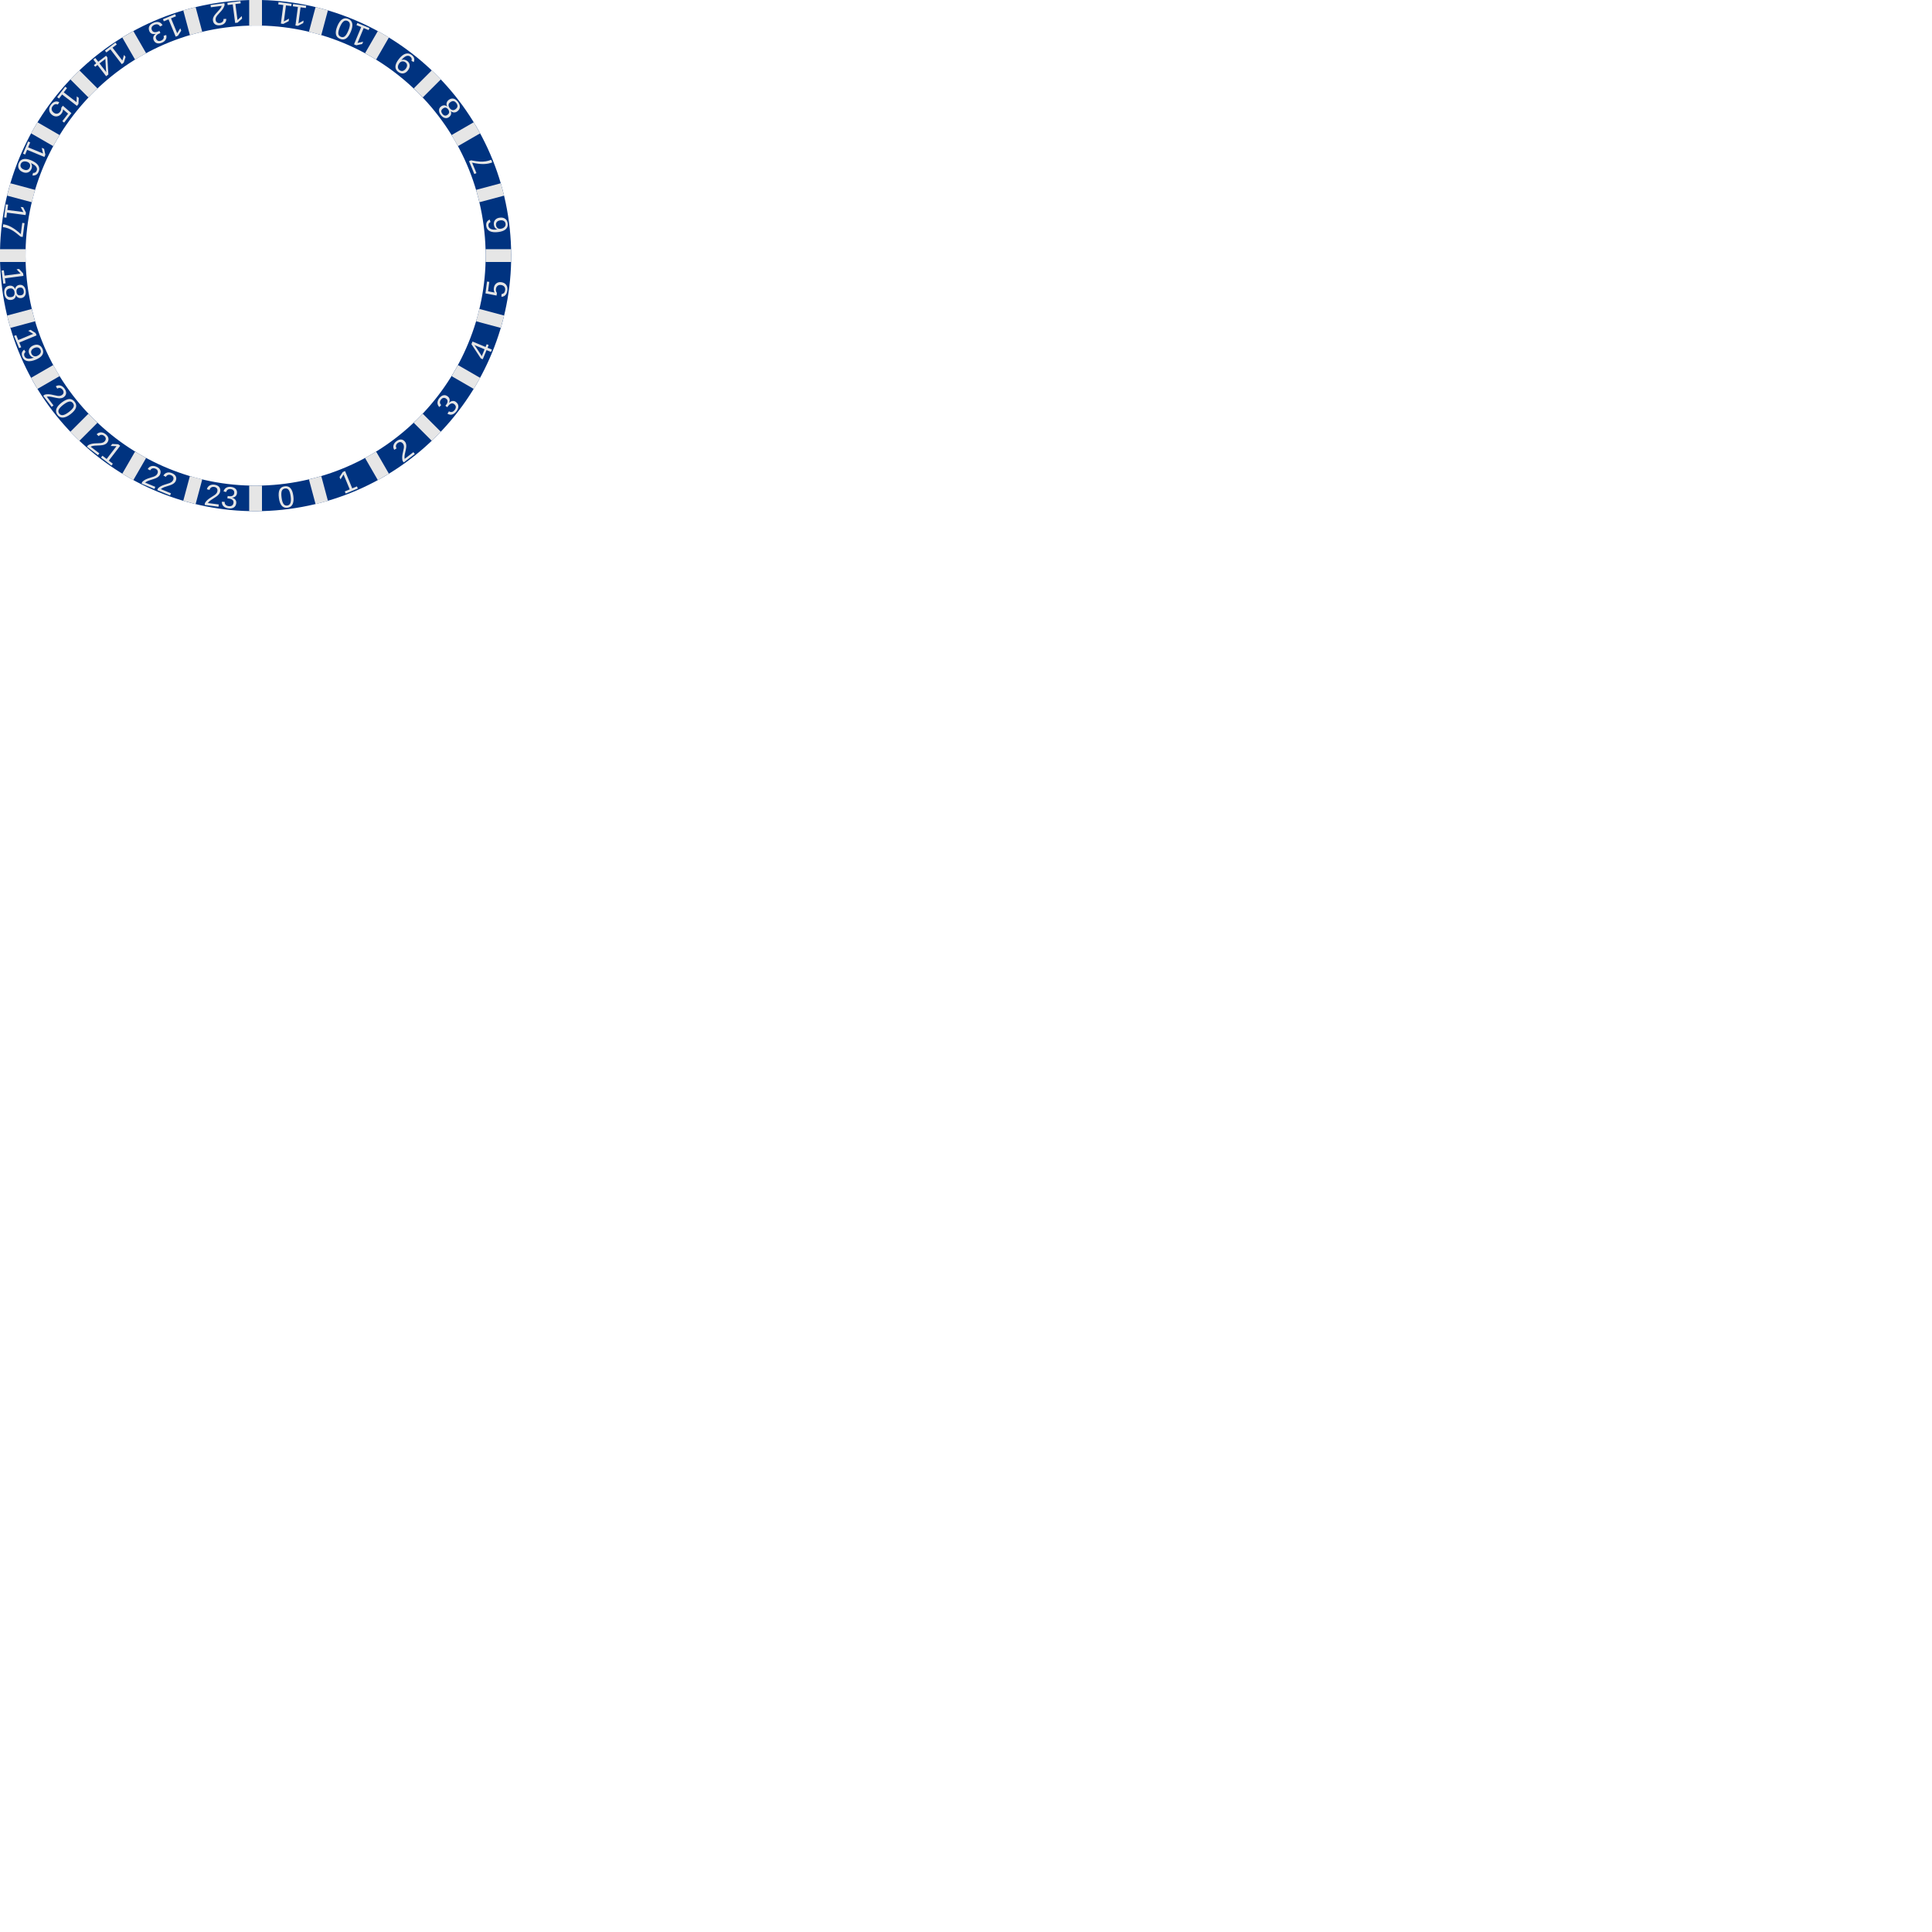
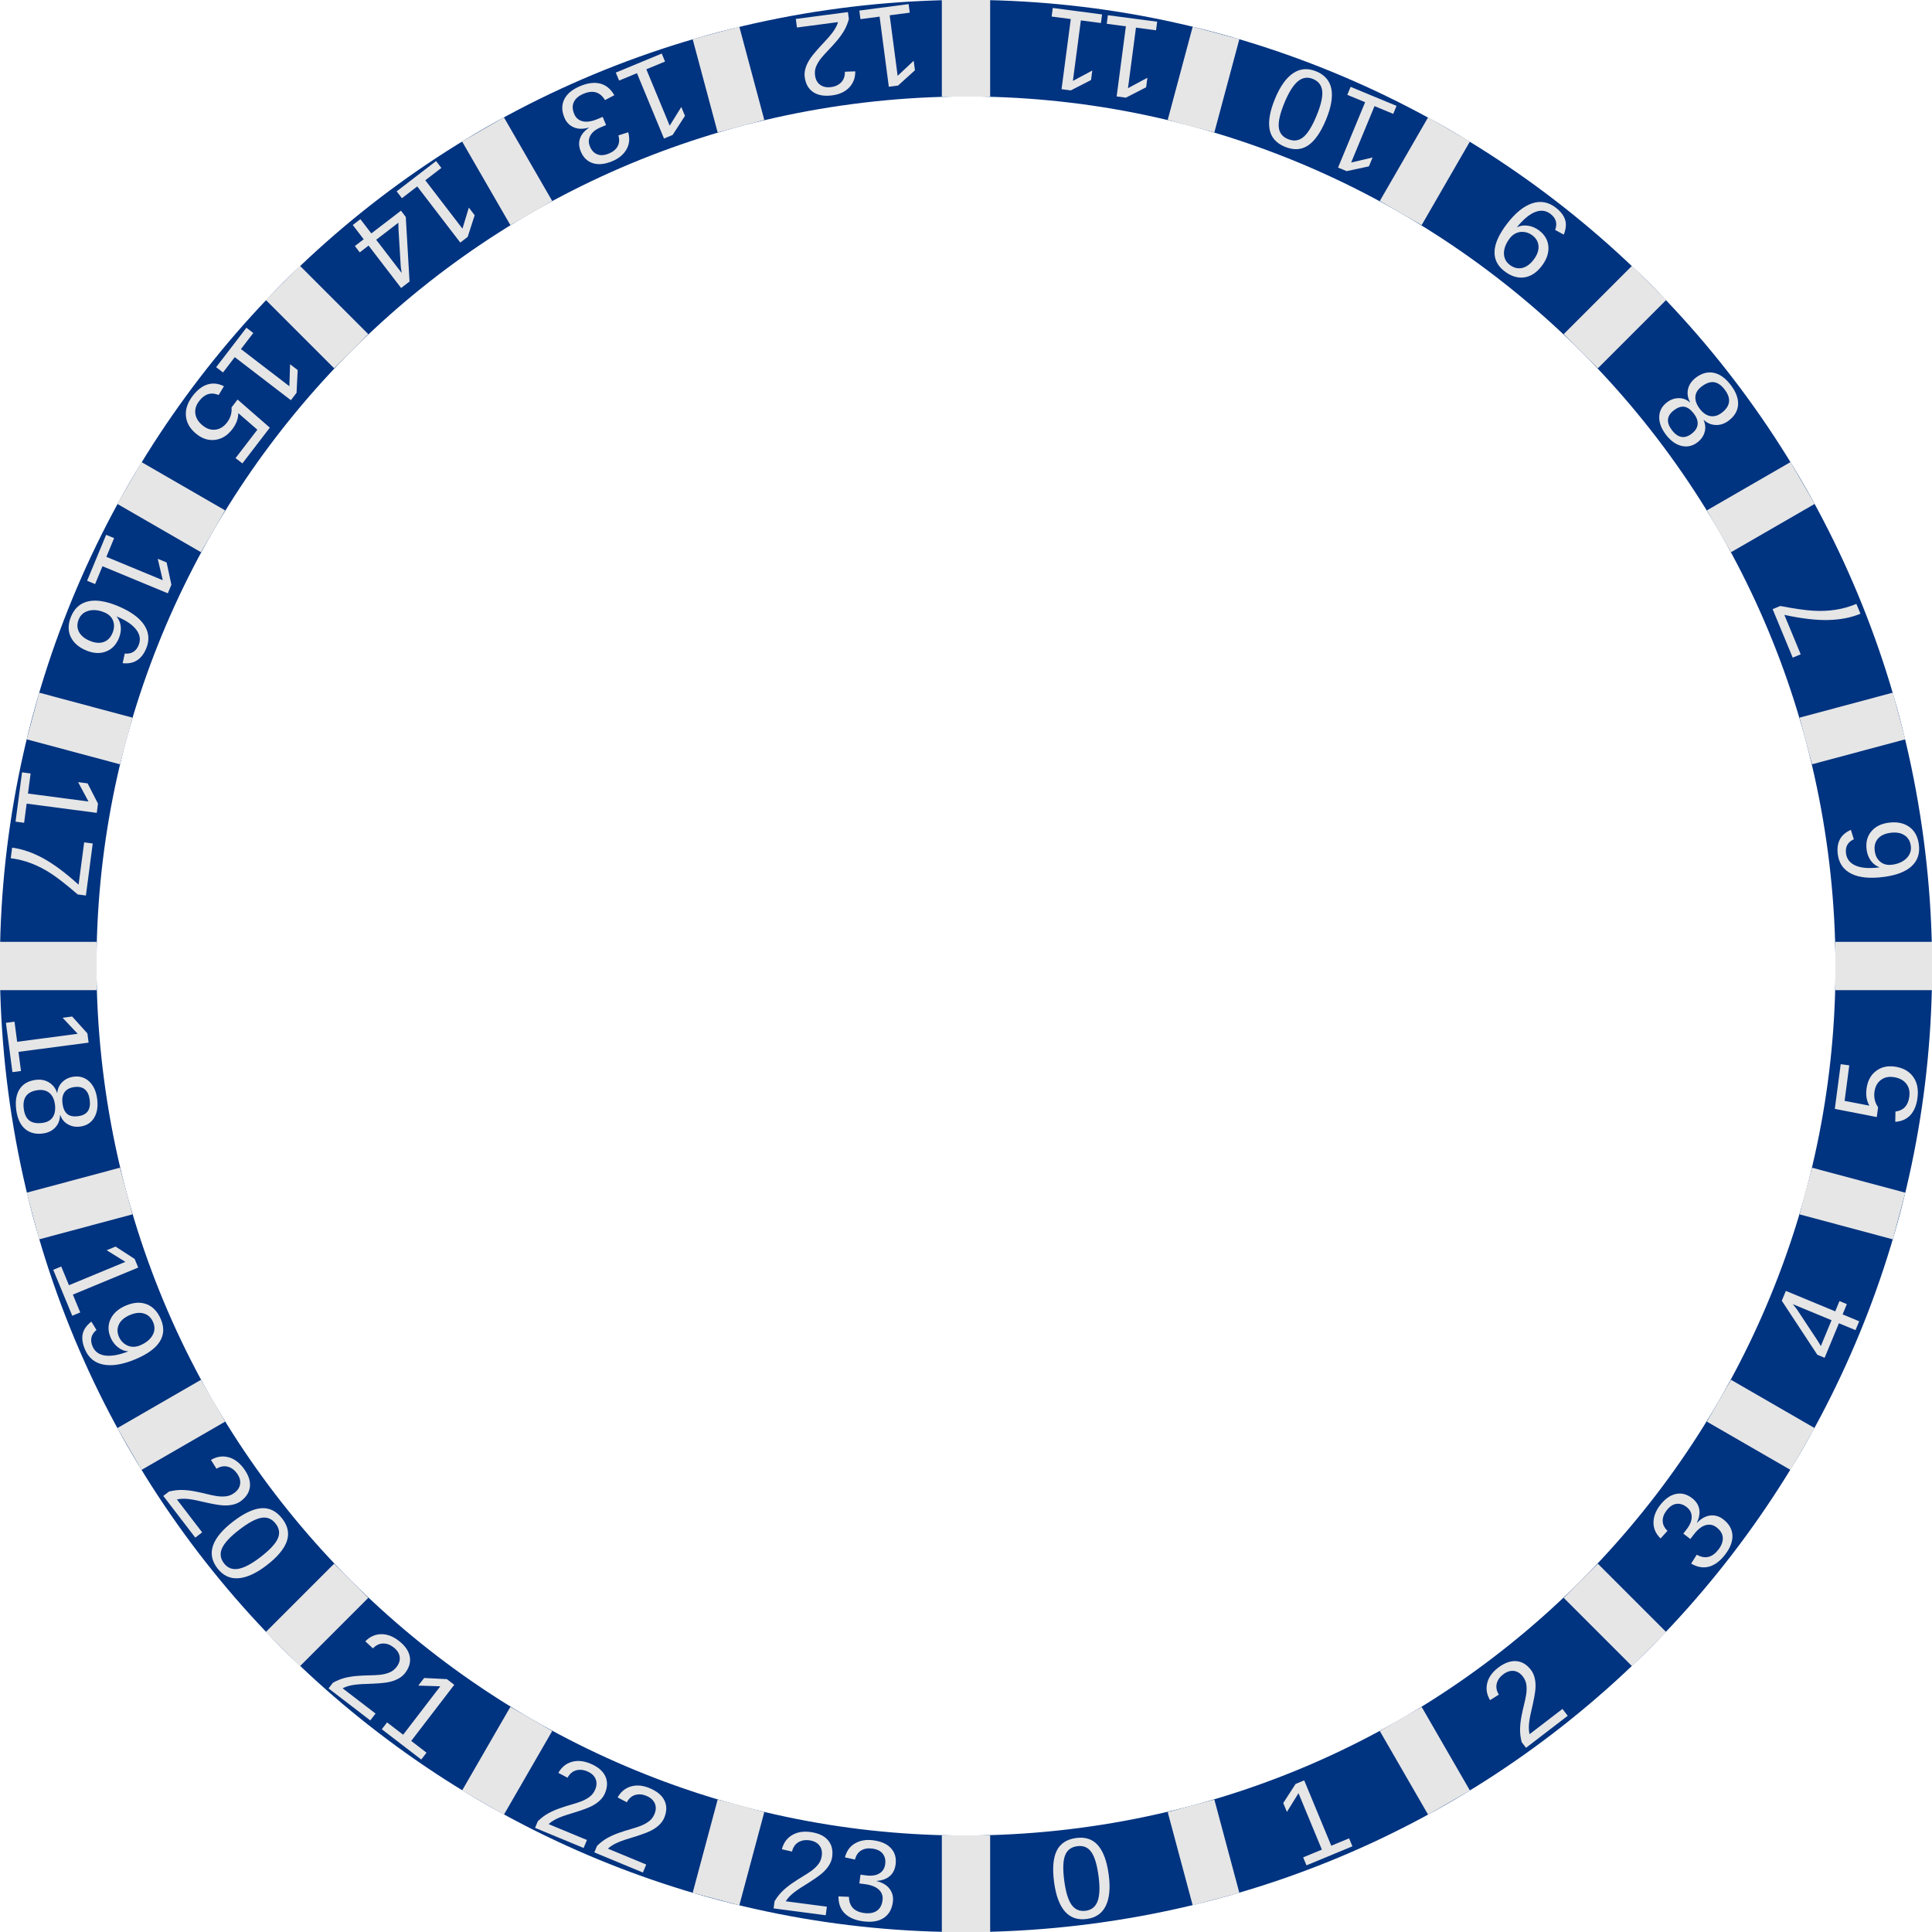
- <svg xmlns="http://www.w3.org/2000/svg" width="1000mm" height="1000mm" viewBox="0 0 1000 1000" version="1.1" id="svg5">
+ <svg xmlns="http://www.w3.org/2000/svg" width="1000" height="1000" preserveAspectRatio="none" viewBox="0 0 1000 1000" version="1.1" id="svg5">
  <defs id="defs2">
    <clipPath clipPathUnits="userSpaceOnUse" id="clipPath956">
      <circle style="display:none;fill:#999999;stroke-width:0.265" id="circle958" cx="100" cy="100" r="90" d="m 190,100 a 90,90 0 0 1 -90,90 90,90 0 0 1 -90,-90 90,90 0 0 1 90,-90 90,90 0 0 1 90,90 z" />
      <path id="lpe_path-effect960" style="fill:#999999;stroke-width:0.265" class="powerclip" d="M -5,-5 H 205 V 205 H -5 Z m 195,105 a 90,90 0 0 0 -90,-90 90,90 0 0 0 -90,90 90,90 0 0 0 90,90 90,90 0 0 0 90,-90 z" />
    </clipPath>
    <filter id="mask-powermask-path-effect1554_inverse" style="color-interpolation-filters:sRGB" height="100" width="100" x="-50" y="-50">
      <feColorMatrix id="mask-powermask-path-effect1554_primitive1" values="1" type="saturate" result="fbSourceGraphic" />
      <feColorMatrix id="mask-powermask-path-effect1554_primitive2" values="-1 0 0 0 1 0 -1 0 0 1 0 0 -1 0 1 0 0 0 1 0 " in="fbSourceGraphic" />
    </filter>
    <filter id="mask-powermask-path-effect1664_inverse" style="color-interpolation-filters:sRGB" height="100" width="100" x="-50" y="-50">
      <feColorMatrix id="mask-powermask-path-effect1664_primitive1" values="1" type="saturate" result="fbSourceGraphic" />
      <feColorMatrix id="mask-powermask-path-effect1664_primitive2" values="-1 0 0 0 1 0 -1 0 0 1 0 0 -1 0 1 0 0 0 1 0 " in="fbSourceGraphic" />
    </filter>
  </defs>
  <g id="layer1">
-     <g id="g1433" transform="translate(-18.22267,9.606862)">
+     <g id="g1433" transform="matrix(3.779527,0,0,3.779527,-68.87309,36.3094)">
      <path style="fill:#003380;stroke-width:0.265" id="path788" clip-path="url(#clipPath956)" d="M 200,100 A 100,100 0 0 1 100,200 100,100 0 0 1 0,100 100,100 0 0 1 100,0 100,100 0 0 1 200,100 Z" transform="matrix(1.311599,-0.1726753,0.1726753,1.311599,2.08692,8.79244)" />
      <g id="g753" transform="matrix(0.826204,-0.1087718,0.1087718,0.826204,2.08692,8.79244)">
        <text xml:space="preserve" style="font-style:normal;font-variant:normal;font-weight:normal;font-stretch:normal;font-size:18.955px;font-family:Arial;-inkscape-font-specification:Arial;fill:#e6e6e6;stroke-width:0.418" x="152.716" y="316.419" id="text439">
          <tspan id="tspan437" style="font-style:normal;font-variant:normal;font-weight:normal;font-stretch:normal;font-family:Arial;-inkscape-font-specification:Arial;fill:#e6e6e6;stroke-width:0.418" x="152.716" y="316.419">0</tspan>
        </text>
        <text xml:space="preserve" style="font-style:normal;font-variant:normal;font-weight:normal;font-stretch:normal;font-size:18.955px;font-family:Arial;-inkscape-font-specification:Arial;fill:#e6e6e6;stroke-width:0.418" x="105.95" y="352.385" id="text493" transform="rotate(-15)">
          <tspan id="tspan491" style="font-style:normal;font-variant:normal;font-weight:normal;font-stretch:normal;font-family:Arial;-inkscape-font-specification:Arial;fill:#e6e6e6;stroke-width:0.418" x="105.95" y="352.385">1</tspan>
        </text>
        <text xml:space="preserve" style="font-style:normal;font-variant:normal;font-weight:normal;font-stretch:normal;font-size:18.955px;font-family:Arial;-inkscape-font-specification:Arial;fill:#e6e6e6;stroke-width:0.418" x="51.952" y="374.813" id="text497" transform="rotate(-30)">
          <tspan id="tspan495" style="font-style:normal;font-variant:normal;font-weight:normal;font-stretch:normal;font-family:Arial;-inkscape-font-specification:Arial;fill:#e6e6e6;stroke-width:0.418" x="51.952" y="374.813">2</tspan>
        </text>
        <text xml:space="preserve" style="font-style:normal;font-variant:normal;font-weight:normal;font-stretch:normal;font-size:18.955px;font-family:Arial;-inkscape-font-specification:Arial;fill:#e6e6e6;stroke-width:0.418" x="-6.085" y="382.176" id="text501" transform="rotate(-45)">
          <tspan id="tspan499" style="font-style:normal;font-variant:normal;font-weight:normal;font-stretch:normal;font-family:Arial;-inkscape-font-specification:Arial;fill:#e6e6e6;stroke-width:0.418" x="-6.085" y="382.176">3</tspan>
        </text>
        <text xml:space="preserve" style="font-style:normal;font-variant:normal;font-weight:normal;font-stretch:normal;font-size:18.955px;font-family:Arial;-inkscape-font-specification:Arial;fill:#e6e6e6;stroke-width:0.418" x="-64.03" y="374.813" id="text505" transform="rotate(-59.99999)">
          <tspan id="tspan503" style="font-style:normal;font-variant:normal;font-weight:normal;font-stretch:normal;font-family:Arial;-inkscape-font-specification:Arial;fill:#e6e6e6;stroke-width:0.418" x="-64.03" y="374.813">4</tspan>
        </text>
        <text xml:space="preserve" style="font-style:normal;font-variant:normal;font-weight:normal;font-stretch:normal;font-size:18.955px;font-family:Arial;-inkscape-font-specification:Arial;fill:#e6e6e6;stroke-width:0.418" x="-118.473" y="352.098" id="text509" transform="rotate(-74.99999)">
          <tspan id="tspan507" style="font-style:normal;font-variant:normal;font-weight:normal;font-stretch:normal;font-family:Arial;-inkscape-font-specification:Arial;fill:#e6e6e6;stroke-width:0.418" x="-118.473" y="352.098">5</tspan>
        </text>
        <text xml:space="preserve" style="font-style:normal;font-variant:normal;font-weight:normal;font-stretch:normal;font-size:18.955px;font-family:Arial;-inkscape-font-specification:Arial;fill:#e6e6e6;stroke-width:0.418" x="-164.895" y="316.419" id="text513" transform="rotate(-90)">
          <tspan id="tspan511" style="font-style:normal;font-variant:normal;font-weight:normal;font-stretch:normal;font-family:Arial;-inkscape-font-specification:Arial;fill:#e6e6e6;stroke-width:0.418" x="-164.895" y="316.419">6</tspan>
        </text>
        <text xml:space="preserve" style="font-style:normal;font-variant:normal;font-weight:normal;font-stretch:normal;font-size:18.955px;font-family:Arial;-inkscape-font-specification:Arial;fill:#e6e6e6;stroke-width:0.418" x="-200.569" y="270.209" id="text517" transform="rotate(-105)">
          <tspan id="tspan515" style="font-style:normal;font-variant:normal;font-weight:normal;font-stretch:normal;font-family:Arial;-inkscape-font-specification:Arial;fill:#e6e6e6;stroke-width:0.418" x="-200.569" y="270.209">7</tspan>
        </text>
        <text xml:space="preserve" style="font-style:normal;font-variant:normal;font-weight:normal;font-stretch:normal;font-size:18.955px;font-family:Arial;-inkscape-font-specification:Arial;fill:#e6e6e6;stroke-width:0.418" x="-222.882" y="215.748" id="text521" transform="rotate(-120)">
          <tspan id="tspan519" style="font-style:normal;font-variant:normal;font-weight:normal;font-stretch:normal;font-family:Arial;-inkscape-font-specification:Arial;fill:#e6e6e6;stroke-width:0.418" x="-222.882" y="215.748">8</tspan>
        </text>
        <text xml:space="preserve" style="font-style:normal;font-variant:normal;font-weight:normal;font-stretch:normal;font-size:18.955px;font-family:Arial;-inkscape-font-specification:Arial;fill:#e6e6e6;stroke-width:0.418" x="-230.43" y="157.688" id="text525" transform="rotate(-135)">
          <tspan id="tspan523" style="font-style:normal;font-variant:normal;font-weight:normal;font-stretch:normal;font-family:Arial;-inkscape-font-specification:Arial;fill:#e6e6e6;stroke-width:0.418" x="-230.43" y="157.688">9</tspan>
        </text>
        <text xml:space="preserve" style="font-style:normal;font-variant:normal;font-weight:normal;font-stretch:normal;font-size:18.955px;font-family:Arial;-inkscape-font-specification:Arial;fill:#e6e6e6;stroke-width:0.418" x="-229.569" y="99.563" id="text529" transform="rotate(-150)">
          <tspan id="tspan527" style="font-style:normal;font-variant:normal;font-weight:normal;font-stretch:normal;font-family:Arial;-inkscape-font-specification:Arial;fill:#e6e6e6;stroke-width:0.418" x="-229.569" y="99.563">10</tspan>
        </text>
        <text xml:space="preserve" style="font-style:normal;font-variant:normal;font-weight:normal;font-stretch:normal;font-size:18.955px;font-family:Arial;-inkscape-font-specification:Arial;fill:#e6e6e6;stroke-width:0.418" x="-206.756" y="45.703" id="text533" transform="rotate(-165)">
          <tspan id="tspan531" style="font-style:normal;font-variant:normal;font-weight:normal;font-stretch:normal;font-family:Arial;-inkscape-font-specification:Arial;fill:#e6e6e6;stroke-width:0.418" x="-206.756" y="45.703">11</tspan>
        </text>
        <text xml:space="preserve" style="font-style:normal;font-variant:normal;font-weight:normal;font-stretch:normal;font-size:18.955px;font-family:Arial;-inkscape-font-specification:Arial;fill:#e6e6e6;stroke-width:0.418" x="-171.471" y="-0.794" id="text537" transform="scale(-1)">
          <tspan id="tspan535" style="font-style:normal;font-variant:normal;font-weight:normal;font-stretch:normal;font-family:Arial;-inkscape-font-specification:Arial;fill:#e6e6e6;stroke-width:0.418" x="-171.471" y="-0.794">12</tspan>
        </text>
        <text xml:space="preserve" style="font-style:normal;font-variant:normal;font-weight:normal;font-stretch:normal;font-size:18.955px;font-family:Arial;-inkscape-font-specification:Arial;fill:#e6e6e6;stroke-width:0.418" x="-124.877" y="-36.759" id="text541" transform="rotate(165)">
          <tspan id="tspan539" style="font-style:normal;font-variant:normal;font-weight:normal;font-stretch:normal;font-family:Arial;-inkscape-font-specification:Arial;fill:#e6e6e6;stroke-width:0.418" x="-124.877" y="-36.759">13</tspan>
        </text>
        <text xml:space="preserve" style="font-style:normal;font-variant:normal;font-weight:normal;font-stretch:normal;font-size:18.955px;font-family:Arial;-inkscape-font-specification:Arial;fill:#e6e6e6;stroke-width:0.418" x="-70.985" y="-58.9" id="text545" transform="rotate(150)">
          <tspan id="tspan543" style="font-style:normal;font-variant:normal;font-weight:normal;font-stretch:normal;font-family:Arial;-inkscape-font-specification:Arial;fill:#e6e6e6;stroke-width:0.418" x="-70.985" y="-58.9">14</tspan>
        </text>
        <text xml:space="preserve" style="font-style:normal;font-variant:normal;font-weight:normal;font-stretch:normal;font-size:18.955px;font-family:Arial;-inkscape-font-specification:Arial;fill:#e6e6e6;stroke-width:0.418" x="-12.666" y="-66.837" id="text549" transform="rotate(135)">
          <tspan id="tspan547" style="font-style:normal;font-variant:normal;font-weight:normal;font-stretch:normal;font-family:Arial;-inkscape-font-specification:Arial;fill:#e6e6e6;stroke-width:0.418" x="-12.666" y="-66.837">15</tspan>
        </text>
        <text xml:space="preserve" style="font-style:normal;font-variant:normal;font-weight:normal;font-stretch:normal;font-size:18.955px;font-family:Arial;-inkscape-font-specification:Arial;fill:#e6e6e6;stroke-width:0.418" x="45.283" y="-59.187" id="text553" transform="rotate(120)">
          <tspan id="tspan551" style="font-style:normal;font-variant:normal;font-weight:normal;font-stretch:normal;font-family:Arial;-inkscape-font-specification:Arial;fill:#e6e6e6;stroke-width:0.418" x="45.283" y="-59.187">16</tspan>
        </text>
        <text xml:space="preserve" style="font-style:normal;font-variant:normal;font-weight:normal;font-stretch:normal;font-size:18.955px;font-family:Arial;-inkscape-font-specification:Arial;fill:#e6e6e6;stroke-width:0.418" x="99.513" y="-36.472" id="text557" transform="rotate(105)">
          <tspan id="tspan555" style="font-style:normal;font-variant:normal;font-weight:normal;font-stretch:normal;font-family:Arial;-inkscape-font-specification:Arial;fill:#e6e6e6;stroke-width:0.418" x="99.513" y="-36.472">17</tspan>
        </text>
        <text xml:space="preserve" style="font-style:normal;font-variant:normal;font-weight:normal;font-stretch:normal;font-size:18.955px;font-family:Arial;-inkscape-font-specification:Arial;fill:#e6e6e6;stroke-width:0.418" x="145.978" y="-1.108" id="text561" transform="rotate(90)">
          <tspan id="tspan559" style="font-style:normal;font-variant:normal;font-weight:normal;font-stretch:normal;font-family:Arial;-inkscape-font-specification:Arial;fill:#e6e6e6;stroke-width:0.418" x="145.978" y="-1.108">18</tspan>
        </text>
        <text xml:space="preserve" style="font-style:normal;font-variant:normal;font-weight:normal;font-stretch:normal;font-size:18.955px;font-family:Arial;-inkscape-font-specification:Arial;fill:#e6e6e6;stroke-width:0.418" x="181.716" y="45.435" id="text565" transform="rotate(75)">
          <tspan id="tspan563" style="font-style:normal;font-variant:normal;font-weight:normal;font-stretch:normal;font-family:Arial;-inkscape-font-specification:Arial;fill:#e6e6e6;stroke-width:0.418" x="181.716" y="45.435">19</tspan>
        </text>
        <text xml:space="preserve" style="font-style:normal;font-variant:normal;font-weight:normal;font-stretch:normal;font-size:18.955px;font-family:Arial;-inkscape-font-specification:Arial;fill:#e6e6e6;stroke-width:0.418" x="204.686" y="99.563" id="text569" transform="rotate(59.99999)">
          <tspan id="tspan567" style="font-style:normal;font-variant:normal;font-weight:normal;font-stretch:normal;font-family:Arial;-inkscape-font-specification:Arial;fill:#e6e6e6;stroke-width:0.418" x="204.686" y="99.563">20</tspan>
        </text>
        <text xml:space="preserve" style="font-style:normal;font-variant:normal;font-weight:normal;font-stretch:normal;font-size:18.955px;font-family:Arial;-inkscape-font-specification:Arial;fill:#e6e6e6;stroke-width:0.418" x="212.72" y="157.956" id="text573" transform="rotate(44.99999)">
          <tspan id="tspan571" style="font-style:normal;font-variant:normal;font-weight:normal;font-stretch:normal;font-family:Arial;-inkscape-font-specification:Arial;fill:#e6e6e6;stroke-width:0.418" x="212.72" y="157.956">21</tspan>
        </text>
        <text xml:space="preserve" style="font-style:normal;font-variant:normal;font-weight:normal;font-stretch:normal;font-size:18.955px;font-family:Arial;-inkscape-font-specification:Arial;fill:#e6e6e6;stroke-width:0.418" x="204.677" y="216.063" id="text577" transform="rotate(29.99998)">
          <tspan id="tspan575" style="font-style:normal;font-variant:normal;font-weight:normal;font-stretch:normal;font-family:Arial;-inkscape-font-specification:Arial;fill:#e6e6e6;stroke-width:0.418" x="204.677" y="216.063">22</tspan>
        </text>
        <text xml:space="preserve" style="font-style:normal;font-variant:normal;font-weight:normal;font-stretch:normal;font-size:18.955px;font-family:Arial;-inkscape-font-specification:Arial;fill:#e6e6e6;stroke-width:0.418" x="182.345" y="269.923" id="text581" transform="rotate(14.99999)">
          <tspan id="tspan579" style="font-style:normal;font-variant:normal;font-weight:normal;font-stretch:normal;font-family:Arial;-inkscape-font-specification:Arial;fill:#e6e6e6;stroke-width:0.418" x="182.345" y="269.923">23</tspan>
        </text>
      </g>
      <g id="g1948" transform="matrix(1.322917,0,0,1.322917,18.22267,-9.606862)" style="fill:#e6e6e6">
        <rect style="fill:#e6e6e6;stroke-width:0.265" id="rect1002" width="5" height="10" x="-102.5" y="190" transform="rotate(-90)" />
        <rect style="fill:#e6e6e6;stroke-width:0.265" id="rect1063" width="5" height="10" x="-73.211" y="212.474" transform="rotate(-75)" />
        <rect style="fill:#e6e6e6;stroke-width:0.265" id="rect1065" width="5" height="10" x="-39.103" y="226.603" transform="rotate(-60)" />
        <rect style="fill:#e6e6e6;stroke-width:0.265" id="rect1067" width="5" height="10" x="-2.5" y="231.421" transform="rotate(-45)" />
        <rect style="fill:#e6e6e6;stroke-width:0.265" id="rect1069" width="5" height="10" x="34.103" y="226.603" transform="rotate(-30)" />
        <rect style="fill:#e6e6e6;stroke-width:0.265" id="rect1071" width="5" height="10" x="68.211" y="212.475" transform="rotate(-15.00001)" />
        <rect style="fill:#e6e6e6;stroke-width:0.265" id="rect1073" width="5" height="10" x="97.5" y="190" />
        <rect style="fill:#e6e6e6;stroke-width:0.265" id="rect1075" width="5" height="10" x="119.975" y="160.711" transform="rotate(15.00001)" />
        <rect style="fill:#e6e6e6;stroke-width:0.265" id="rect1077" width="5" height="10" x="134.103" y="126.603" transform="rotate(30)" />
        <rect style="fill:#e6e6e6;stroke-width:0.265" id="rect1079" width="5" height="10" x="138.921" y="90" transform="rotate(45)" />
        <rect style="fill:#e6e6e6;stroke-width:0.265" id="rect1081" width="5" height="10" x="134.103" y="53.397" transform="rotate(60)" />
        <rect style="fill:#e6e6e6;stroke-width:0.265" id="rect1083" width="5" height="10" x="119.974" y="19.289" transform="rotate(75.00001)" />
        <rect style="fill:#e6e6e6;stroke-width:0.265" id="rect1085" width="5" height="10" x="97.5" y="-10" transform="rotate(90)" />
        <rect style="fill:#e6e6e6;stroke-width:0.265" id="rect1087" width="5" height="10" x="68.211" y="-32.475" transform="rotate(105)" />
        <rect style="fill:#e6e6e6;stroke-width:0.265" id="rect1089" width="5" height="10" x="34.103" y="-46.603" transform="rotate(120)" />
        <rect style="fill:#e6e6e6;stroke-width:0.265" id="rect1091" width="5" height="10" x="-2.5" y="-51.421" transform="rotate(135)" />
        <rect style="fill:#e6e6e6;stroke-width:0.265" id="rect1093" width="5" height="10" x="-39.103" y="-46.603" transform="rotate(150)" />
        <rect style="fill:#e6e6e6;stroke-width:0.265" id="rect1095" width="5" height="10" x="-73.211" y="-32.474" transform="rotate(165)" />
        <rect style="fill:#e6e6e6;stroke-width:0.265" id="rect1097" width="5" height="10" x="-102.5" y="-10" transform="scale(-1)" />
        <rect style="fill:#e6e6e6;stroke-width:0.265" id="rect1099" width="5" height="10" x="-124.975" y="19.289" transform="rotate(-165)" />
        <rect style="fill:#e6e6e6;stroke-width:0.265" id="rect1101" width="5" height="10" x="-139.103" y="53.397" transform="rotate(-150)" />
        <rect style="fill:#e6e6e6;stroke-width:0.265" id="rect1103" width="5" height="10" x="-143.921" y="90" transform="rotate(-135)" />
        <rect style="fill:#e6e6e6;stroke-width:0.265" id="rect1105" width="5" height="10" x="-139.103" y="126.603" transform="rotate(-120)" />
        <rect style="fill:#e6e6e6;stroke-width:0.265" id="rect1107" width="5" height="10" x="-124.974" y="160.711" transform="rotate(-105)" />
      </g>
    </g>
  </g>
</svg>
